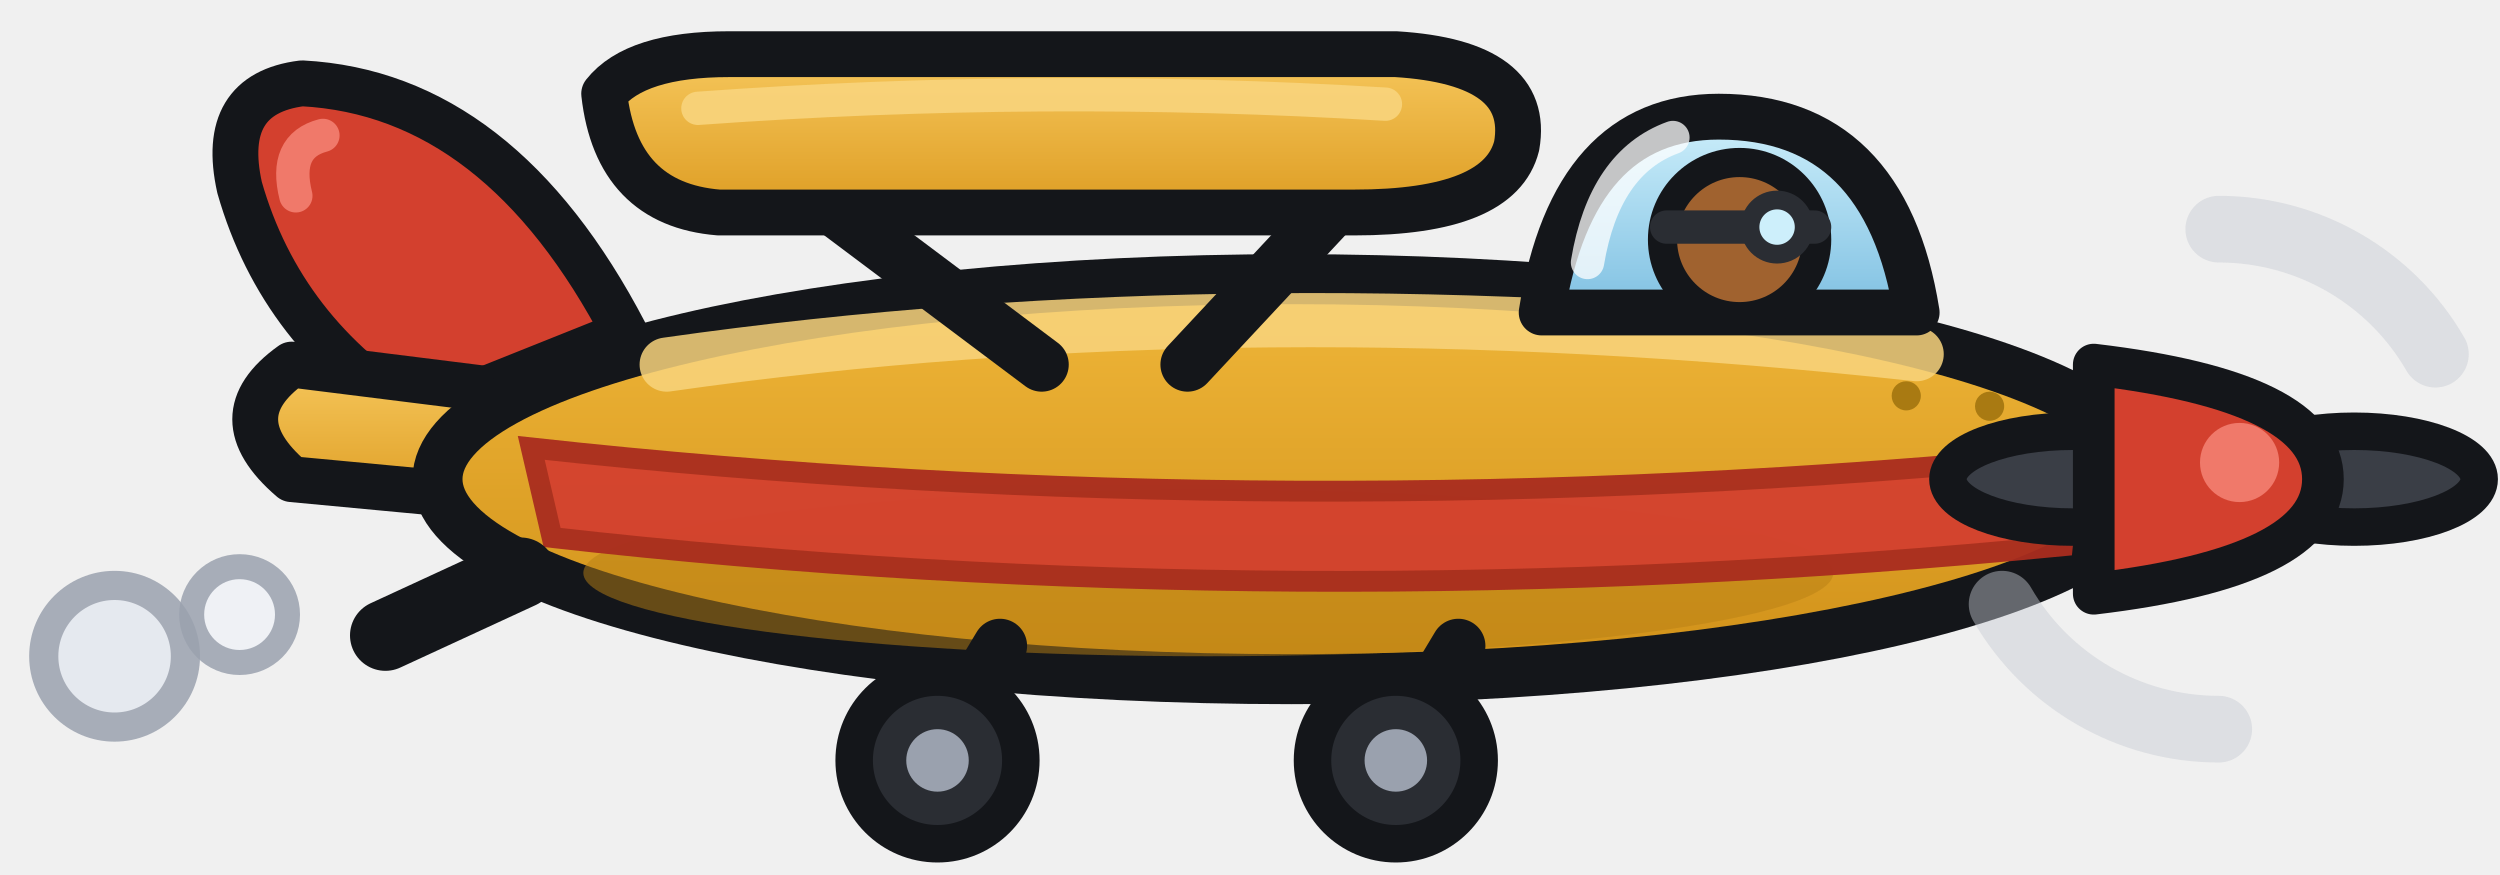
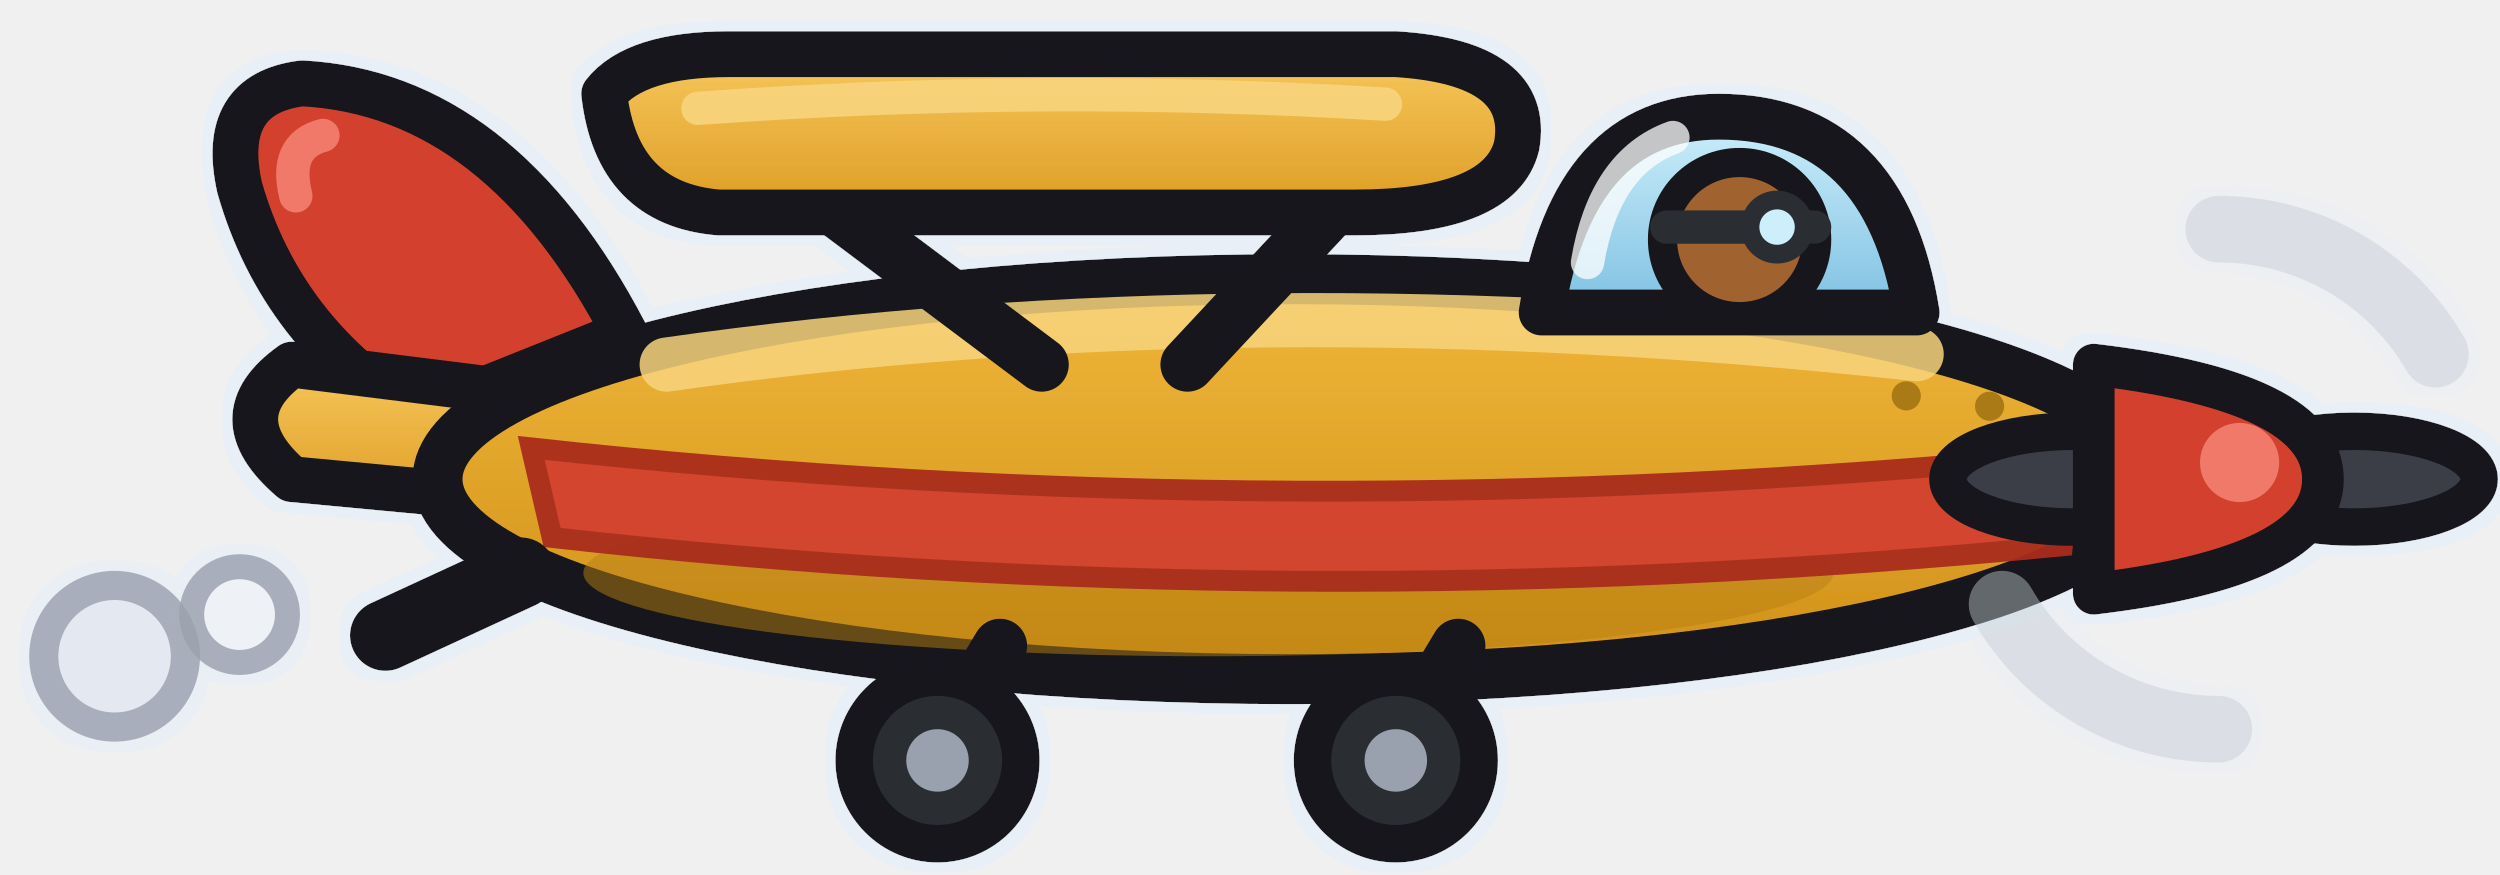
<svg xmlns="http://www.w3.org/2000/svg" viewBox="0 0 120 42" width="120" height="42">
  <defs>
    <linearGradient id="plBody" x1="0" y1="0" x2="0" y2="1">
      <stop offset="0" stop-color="#f0b73a" />
      <stop offset="1" stop-color="#d09018" />
    </linearGradient>
    <linearGradient id="plWing" x1="0" y1="0" x2="0" y2="1">
      <stop offset="0" stop-color="#f6c75c" />
      <stop offset="1" stop-color="#dd9c22" />
    </linearGradient>
    <linearGradient id="plGlass" x1="0" y1="0" x2="0" y2="1">
      <stop offset="0" stop-color="#cdeffb" />
      <stop offset="1" stop-color="#7fc0e2" />
    </linearGradient>
+     <filter id="rim" x="-14%" y="-14%" width="128%" height="128%">
+       <feMorphology in="SourceAlpha" operator="dilate" radius="1.6" result="rimD" />
+       <feFlood flood-color="#e6eef7" flood-opacity="0.85" />
+       <feComposite in2="rimD" operator="in" result="rimC" />
+       <feMerge>
+         <feMergeNode in="rimC" />
+         <feMergeNode in="SourceGraphic" />
+       </feMerge>
+     </filter>
  </defs>
-   <g transform="translate(-2 0)">
-     <circle cx="7.5" cy="31.5" r="3.4" fill="#e3e7ee" stroke="#9aa1ae" stroke-width="1.4" opacity="0.85" />
-     <circle cx="13.5" cy="29.5" r="2.3" fill="#eef1f6" stroke="#9aa1ae" stroke-width="1.2" opacity="0.85" />
-   </g>
-   <path d="M30 16 Q24 4.5 14.5 4 Q10.5 4.5 11.5 9 Q13.5 16 20 20 Z" fill="#d3402e" stroke="#14161a" stroke-width="2.2" stroke-linejoin="round" />
-   <path d="M15.5 6.5 Q13.6 7 14.2 9.4" fill="none" stroke="#f0796a" stroke-width="1.6" stroke-linecap="round" />
-   <path d="M30 19.5 L14 17.5 Q10.5 20 14 23 L30 24.5 Z" fill="url(#plWing)" stroke="#14161a" stroke-width="2.2" stroke-linejoin="round" />
-   <ellipse cx="62" cy="23" rx="41" ry="9.6" fill="url(#plBody)" stroke="#14161a" stroke-width="2.4" />
-   <ellipse cx="58" cy="27.5" rx="30" ry="4" fill="#b87f14" opacity="0.5" />
-   <path d="M32 17.5 Q60 13.5 92 17" fill="none" stroke="#f8d47c" stroke-width="2.6" stroke-linecap="round" opacity="0.85" />
-   <path d="M25.5 21.5 Q62 25.5 99.5 21.8 L99 26.2 Q62 29.8 26.5 25.8 Z" fill="#d3402e" stroke="#a92c1e" stroke-width="1" opacity="0.95" />
-   <circle cx="95.5" cy="19.5" r="0.7" fill="#a97a12" />
-   <circle cx="91.5" cy="19" r="0.7" fill="#a97a12" />
-   <path d="M25 27.5 L18.5 30.5" fill="none" stroke="#14161a" stroke-width="3.4" stroke-linecap="round" />
-   <path d="M48 31 L45 36 M70 31 L67 36" fill="none" stroke="#14161a" stroke-width="2.6" stroke-linecap="round" />
-   <circle cx="45" cy="36.5" r="4" fill="#2a2d33" stroke="#14161a" stroke-width="1.8" />
-   <circle cx="45" cy="36.5" r="1.5" fill="#9aa1ae" />
-   <circle cx="67" cy="36.5" r="4" fill="#2a2d33" stroke="#14161a" stroke-width="1.8" />
-   <circle cx="67" cy="36.5" r="1.5" fill="#9aa1ae" />
-   <path d="M40 10 L50 17.5 M64 10 L57 17.5" fill="none" stroke="#14161a" stroke-width="2.6" stroke-linecap="round" />
-   <path d="M29 4.5 Q30.5 2.6 35 2.6 L67 2.6 Q73.5 3 72.8 7 Q72 10.2 65 10.2 L34.5 10.2 Q29.6 9.8 29 4.5 Z" fill="url(#plWing)" stroke="#14161a" stroke-width="2.2" stroke-linejoin="round" />
-   <path d="M33.5 5.2 Q50 4 66.5 5" fill="none" stroke="#f8d47c" stroke-width="1.6" stroke-linecap="round" opacity="0.9" />
-   <path d="M74 15 Q75.5 5.6 82.5 5.6 Q90.5 5.6 92 15 Z" fill="url(#plGlass)" stroke="#14161a" stroke-width="2.2" stroke-linejoin="round" />
-   <circle cx="83.5" cy="11.5" r="3.7" fill="#a0622f" stroke="#14161a" stroke-width="1.4" />
-   <path d="M80 10.9 L87.1 10.9" fill="none" stroke="#2a2d33" stroke-width="1.6" stroke-linecap="round" />
-   <circle cx="85.3" cy="10.9" r="1.3" fill="#cdeffb" stroke="#2a2d33" stroke-width="0.9" />
-   <path d="M76.2 12.6 Q77 7.8 80.3 6.6" fill="none" stroke="#ffffff" stroke-width="1.6" stroke-linecap="round" opacity="0.75" />
-   <g>
-     <path d="M106.5 11 A12 12 0 0 1 116.9 17" fill="none" stroke="#c6cad2" stroke-width="3.2" stroke-linecap="round" opacity="0.45" />
-     <ellipse cx="99.5" cy="23" rx="6" ry="2.3" fill="#3a3e46" stroke="#14161a" stroke-width="1.8" />
-     <path d="M106.5 35 A12 12 0 0 1 96.1 29" fill="none" stroke="#c6cad2" stroke-width="3.2" stroke-linecap="round" opacity="0.45" />
-     <ellipse cx="113" cy="23" rx="6" ry="2.3" fill="#3a3e46" stroke="#14161a" stroke-width="1.8" />
-     <path d="M100.5 17.5 Q111.5 18.8 111.5 23 Q111.5 27.2 100.5 28.5 Z" fill="#d3402e" stroke="#14161a" stroke-width="2" stroke-linejoin="round" />
-     <circle cx="107.5" cy="22.2" r="1.9" fill="#f0796a" />
+   <g filter="url(#rim)">
+     <g transform="translate(-2 0)">
+       <circle cx="7.5" cy="31.5" r="3.4" fill="#e3e7ee" stroke="#9aa1ae" stroke-width="1.4" opacity="0.85" />
+       <circle cx="13.5" cy="29.5" r="2.3" fill="#eef1f6" stroke="#9aa1ae" stroke-width="1.2" opacity="0.85" />
+     </g>
+     <path d="M30 16 Q24 4.5 14.5 4 Q10.5 4.5 11.5 9 Q13.5 16 20 20 Z" fill="#d3402e" stroke="#14161a" stroke-width="2.2" stroke-linejoin="round" />
+     <path d="M15.5 6.5 Q13.6 7 14.2 9.4" fill="none" stroke="#f0796a" stroke-width="1.6" stroke-linecap="round" />
+     <path d="M30 19.5 L14 17.5 Q10.5 20 14 23 L30 24.5 Z" fill="url(#plWing)" stroke="#14161a" stroke-width="2.2" stroke-linejoin="round" />
+     <ellipse cx="62" cy="23" rx="41" ry="9.6" fill="url(#plBody)" stroke="#14161a" stroke-width="2.4" />
+     <ellipse cx="58" cy="27.5" rx="30" ry="4" fill="#b87f14" opacity="0.5" />
+     <path d="M32 17.5 Q60 13.5 92 17" fill="none" stroke="#f8d47c" stroke-width="2.6" stroke-linecap="round" opacity="0.85" />
+     <path d="M25.5 21.5 Q62 25.5 99.5 21.8 L99 26.2 Q62 29.8 26.5 25.8 Z" fill="#d3402e" stroke="#a92c1e" stroke-width="1" opacity="0.95" />
+     <circle cx="95.5" cy="19.5" r="0.7" fill="#a97a12" />
+     <circle cx="91.5" cy="19" r="0.7" fill="#a97a12" />
+     <path d="M25 27.5 L18.5 30.5" fill="none" stroke="#14161a" stroke-width="3.4" stroke-linecap="round" />
+     <path d="M48 31 L45 36 M70 31 L67 36" fill="none" stroke="#14161a" stroke-width="2.6" stroke-linecap="round" />
+     <circle cx="45" cy="36.5" r="4" fill="#2a2d33" stroke="#14161a" stroke-width="1.8" />
+     <circle cx="45" cy="36.5" r="1.5" fill="#9aa1ae" />
+     <circle cx="67" cy="36.5" r="4" fill="#2a2d33" stroke="#14161a" stroke-width="1.8" />
+     <circle cx="67" cy="36.5" r="1.5" fill="#9aa1ae" />
+     <path d="M40 10 L50 17.5 M64 10 L57 17.5" fill="none" stroke="#14161a" stroke-width="2.6" stroke-linecap="round" />
+     <path d="M29 4.5 Q30.5 2.6 35 2.6 L67 2.6 Q73.5 3 72.8 7 Q72 10.2 65 10.2 L34.5 10.2 Q29.6 9.8 29 4.5 Z" fill="url(#plWing)" stroke="#14161a" stroke-width="2.2" stroke-linejoin="round" />
+     <path d="M33.5 5.2 Q50 4 66.5 5" fill="none" stroke="#f8d47c" stroke-width="1.6" stroke-linecap="round" opacity="0.9" />
+     <path d="M74 15 Q75.5 5.6 82.5 5.6 Q90.5 5.6 92 15 Z" fill="url(#plGlass)" stroke="#14161a" stroke-width="2.2" stroke-linejoin="round" />
+     <circle cx="83.5" cy="11.5" r="3.7" fill="#a0622f" stroke="#14161a" stroke-width="1.4" />
+     <path d="M80 10.9 L87.1 10.9" fill="none" stroke="#2a2d33" stroke-width="1.6" stroke-linecap="round" />
+     <circle cx="85.3" cy="10.9" r="1.3" fill="#cdeffb" stroke="#2a2d33" stroke-width="0.9" />
+     <path d="M76.2 12.6 Q77 7.8 80.3 6.6" fill="none" stroke="#ffffff" stroke-width="1.6" stroke-linecap="round" opacity="0.75" />
+     <g>
+       <path d="M106.5 11 A12 12 0 0 1 116.9 17" fill="none" stroke="#c6cad2" stroke-width="3.2" stroke-linecap="round" opacity="0.45" />
+       <ellipse cx="99.5" cy="23" rx="6" ry="2.3" fill="#3a3e46" stroke="#14161a" stroke-width="1.8" />
+       <path d="M106.5 35 A12 12 0 0 1 96.1 29" fill="none" stroke="#c6cad2" stroke-width="3.2" stroke-linecap="round" opacity="0.45" />
+       <ellipse cx="113" cy="23" rx="6" ry="2.3" fill="#3a3e46" stroke="#14161a" stroke-width="1.8" />
+       <path d="M100.5 17.5 Q111.5 18.8 111.5 23 Q111.5 27.2 100.5 28.5 Z" fill="#d3402e" stroke="#14161a" stroke-width="2" stroke-linejoin="round" />
+       <circle cx="107.5" cy="22.2" r="1.9" fill="#f0796a" />
+     </g>
  </g>
</svg>
